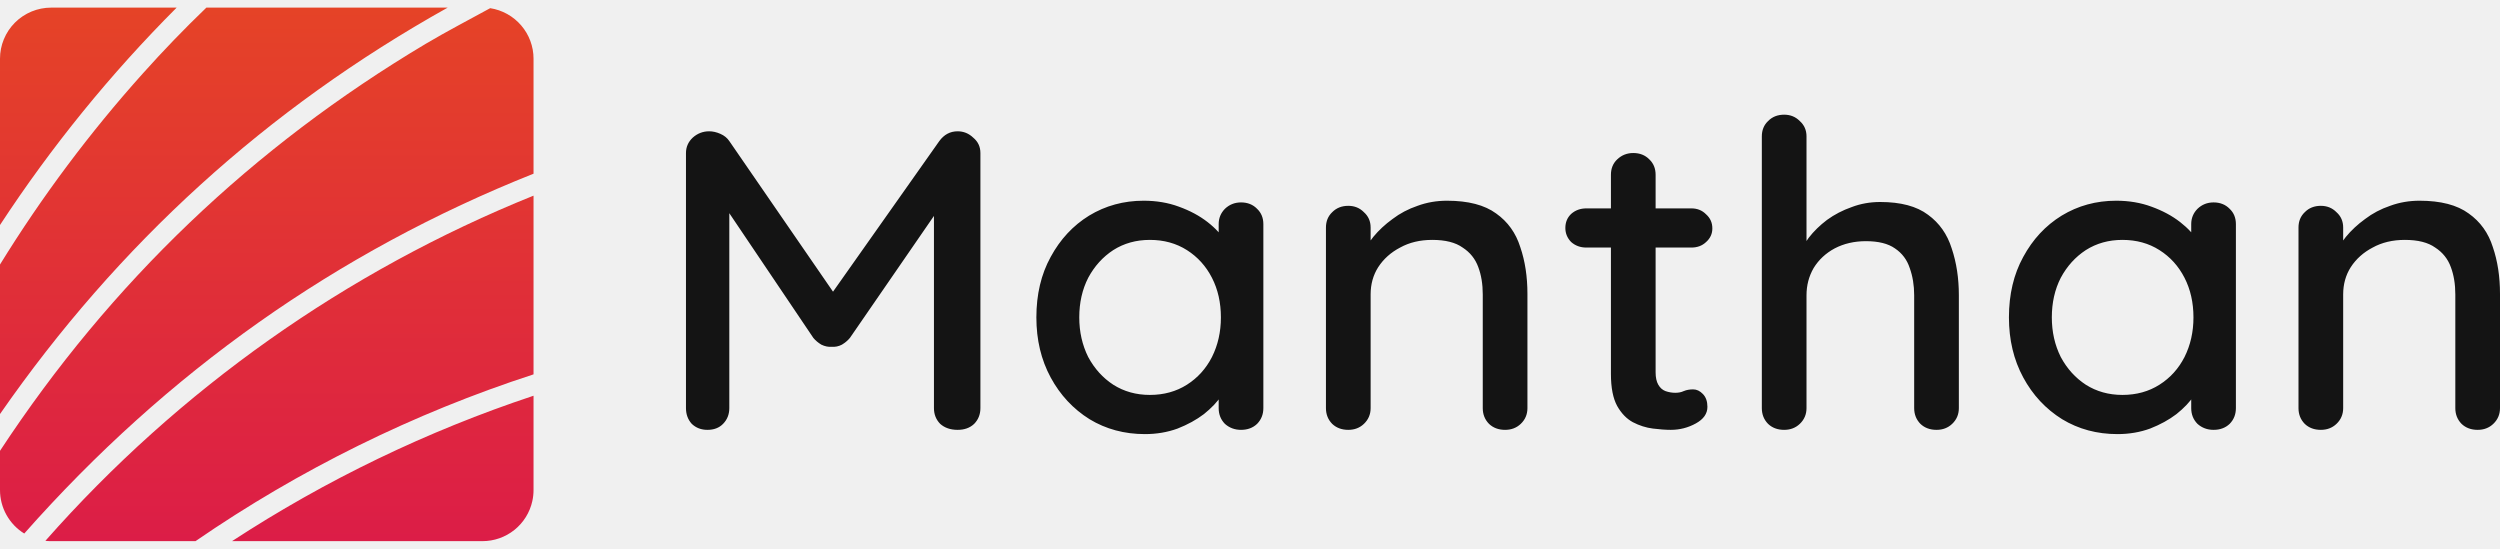
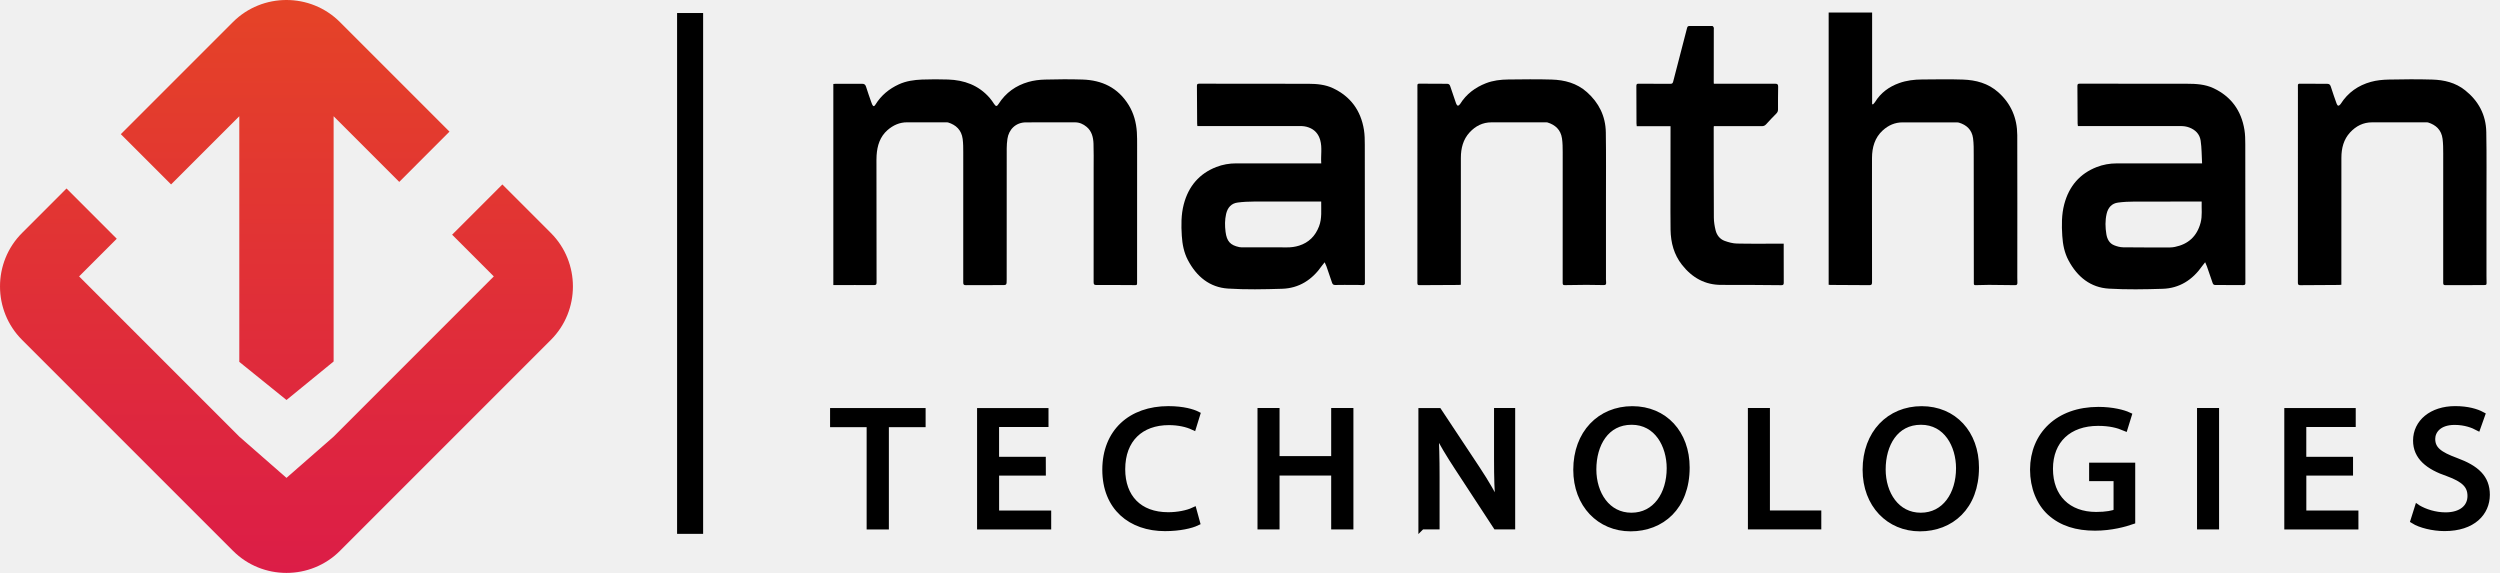
- <svg xmlns="http://www.w3.org/2000/svg" width="164" height="36" viewBox="0 0 164 36" fill="none">
-   <g clip-path="url(#clip0_60_89)">
-     <path d="M11.589 0.5C7.248 4.847 3.365 9.625 2.86613e-06 14.761V3.854C-0.001 3.414 0.086 2.978 0.254 2.572C0.422 2.165 0.669 1.795 0.98 1.484C1.292 1.172 1.662 0.925 2.069 0.756C2.476 0.588 2.913 0.5 3.354 0.5H11.589ZM0 27.161V17.353C2.74 12.909 5.873 8.719 9.36 4.831C10.7 3.333 12.093 1.889 13.538 0.5H29.368C17.491 7.136 7.746 16.011 0 27.161ZM35 3.854V11.394C22.095 16.535 10.959 24.404 1.591 35C1.104 34.699 0.702 34.278 0.424 33.779C0.145 33.279 -0 32.717 1.19291e-06 32.146V29.575C7.247 18.546 16.565 9.641 27.955 2.858C29.331 2.043 30.753 1.306 32.157 0.536C32.949 0.66 33.672 1.062 34.193 1.671C34.715 2.279 35.001 3.054 35 3.854ZM35 12.836V24.558C27.118 27.119 19.649 30.805 12.824 35.5H3.352C3.226 35.5 3.101 35.493 2.976 35.479C11.737 25.546 22.702 17.792 34.998 12.836H35ZM15.219 35.5C21.373 31.483 28.022 28.276 35 25.96V32.146C35 32.389 34.974 32.632 34.921 32.87C34.758 33.615 34.344 34.283 33.748 34.761C33.153 35.239 32.41 35.5 31.646 35.499L15.219 35.5Z" fill="url(#paint0_linear_60_89)" />
-     <path d="M158.724 13.167C160.112 13.167 161.186 13.446 161.948 14.005C162.71 14.545 163.238 15.281 163.531 16.212C163.844 17.125 164 18.149 164 19.285V26.773C164 27.182 163.853 27.527 163.56 27.806C163.287 28.067 162.945 28.198 162.535 28.198C162.105 28.198 161.753 28.067 161.479 27.806C161.206 27.527 161.069 27.182 161.069 26.773V19.313C161.069 18.643 160.971 18.047 160.776 17.525C160.581 16.985 160.239 16.557 159.75 16.24C159.281 15.905 158.617 15.737 157.757 15.737C156.956 15.737 156.253 15.905 155.647 16.24C155.041 16.557 154.562 16.985 154.211 17.525C153.878 18.047 153.712 18.643 153.712 19.313V26.773C153.712 27.182 153.566 27.527 153.273 27.806C152.999 28.067 152.657 28.198 152.247 28.198C151.817 28.198 151.465 28.067 151.192 27.806C150.918 27.527 150.781 27.182 150.781 26.773V14.927C150.781 14.517 150.918 14.182 151.192 13.921C151.465 13.642 151.817 13.502 152.247 13.502C152.657 13.502 152.999 13.642 153.273 13.921C153.566 14.182 153.712 14.517 153.712 14.927V16.491L153.185 16.771C153.322 16.361 153.556 15.951 153.888 15.541C154.24 15.113 154.66 14.722 155.149 14.368C155.637 13.996 156.184 13.707 156.79 13.502C157.396 13.278 158.04 13.167 158.724 13.167ZM145.21 13.278C145.64 13.278 145.991 13.418 146.265 13.698C146.539 13.958 146.675 14.294 146.675 14.703V26.773C146.675 27.182 146.539 27.527 146.265 27.806C145.991 28.067 145.64 28.198 145.21 28.198C144.8 28.198 144.448 28.067 144.155 27.806C143.881 27.527 143.744 27.182 143.744 26.773V24.761L144.36 24.845C144.36 25.18 144.213 25.553 143.92 25.962C143.647 26.372 143.266 26.773 142.777 27.164C142.289 27.536 141.712 27.853 141.048 28.114C140.384 28.356 139.67 28.477 138.908 28.477C137.56 28.477 136.349 28.151 135.274 27.499C134.199 26.828 133.349 25.916 132.724 24.761C132.099 23.606 131.786 22.293 131.786 20.822C131.786 19.313 132.099 17.991 132.724 16.855C133.349 15.7 134.189 14.796 135.245 14.145C136.319 13.493 137.511 13.167 138.82 13.167C139.661 13.167 140.432 13.297 141.136 13.558C141.859 13.819 142.484 14.154 143.012 14.564C143.539 14.973 143.94 15.411 144.213 15.877C144.507 16.324 144.653 16.752 144.653 17.162L143.744 17.246V14.703C143.744 14.312 143.881 13.977 144.155 13.698C144.448 13.418 144.8 13.278 145.21 13.278ZM139.231 25.907C140.149 25.907 140.96 25.683 141.663 25.236C142.367 24.789 142.914 24.184 143.305 23.42C143.696 22.638 143.891 21.772 143.891 20.822C143.891 19.853 143.696 18.987 143.305 18.224C142.914 17.46 142.367 16.855 141.663 16.408C140.96 15.96 140.149 15.737 139.231 15.737C138.332 15.737 137.531 15.96 136.827 16.408C136.144 16.855 135.596 17.46 135.186 18.224C134.795 18.987 134.6 19.853 134.6 20.822C134.6 21.772 134.795 22.638 135.186 23.42C135.596 24.184 136.144 24.789 136.827 25.236C137.531 25.683 138.332 25.907 139.231 25.907ZM123.343 13.251C124.691 13.251 125.736 13.53 126.479 14.089C127.221 14.629 127.739 15.364 128.032 16.296C128.345 17.227 128.501 18.252 128.501 19.369V26.773C128.501 27.182 128.355 27.527 128.062 27.806C127.788 28.067 127.446 28.198 127.036 28.198C126.606 28.198 126.254 28.067 125.98 27.806C125.707 27.527 125.57 27.182 125.57 26.773V19.369C125.57 18.717 125.472 18.121 125.277 17.581C125.101 17.041 124.779 16.612 124.31 16.296C123.86 15.979 123.225 15.821 122.405 15.821C121.643 15.821 120.959 15.979 120.353 16.296C119.767 16.612 119.308 17.041 118.976 17.581C118.663 18.121 118.507 18.717 118.507 19.369V26.773C118.507 27.182 118.36 27.527 118.067 27.806C117.793 28.067 117.451 28.198 117.041 28.198C116.611 28.198 116.259 28.067 115.986 27.806C115.712 27.527 115.576 27.182 115.576 26.773V8.948C115.576 8.538 115.712 8.203 115.986 7.942C116.259 7.663 116.611 7.523 117.041 7.523C117.451 7.523 117.793 7.663 118.067 7.942C118.36 8.203 118.507 8.538 118.507 8.948V16.575L117.979 16.855C118.116 16.445 118.34 16.026 118.653 15.597C118.985 15.169 119.386 14.778 119.855 14.424C120.343 14.07 120.881 13.791 121.467 13.586C122.053 13.362 122.678 13.251 123.343 13.251ZM104.065 13.67H110.952C111.343 13.67 111.666 13.8 111.92 14.061C112.193 14.303 112.33 14.61 112.33 14.983C112.33 15.337 112.193 15.635 111.92 15.877C111.666 16.119 111.343 16.24 110.952 16.24H104.065C103.674 16.24 103.342 16.119 103.068 15.877C102.814 15.616 102.687 15.309 102.687 14.955C102.687 14.582 102.814 14.275 103.068 14.033C103.342 13.791 103.674 13.67 104.065 13.67ZM107.142 10.038C107.572 10.038 107.924 10.177 108.197 10.457C108.471 10.717 108.608 11.053 108.608 11.463V24.426C108.608 24.761 108.666 25.031 108.783 25.236C108.901 25.441 109.057 25.581 109.252 25.655C109.467 25.73 109.682 25.767 109.897 25.767C110.112 25.767 110.298 25.73 110.454 25.655C110.63 25.581 110.835 25.543 111.07 25.543C111.304 25.543 111.519 25.646 111.714 25.851C111.91 26.055 112.007 26.335 112.007 26.689C112.007 27.136 111.754 27.499 111.245 27.778C110.737 28.058 110.19 28.198 109.604 28.198C109.272 28.198 108.881 28.169 108.432 28.114C107.982 28.058 107.543 27.918 107.113 27.695C106.702 27.471 106.361 27.117 106.087 26.633C105.813 26.13 105.677 25.432 105.677 24.538V11.463C105.677 11.053 105.813 10.717 106.087 10.457C106.38 10.177 106.732 10.038 107.142 10.038ZM94.925 13.167C96.312 13.167 97.387 13.446 98.149 14.005C98.911 14.545 99.438 15.281 99.731 16.212C100.044 17.125 100.2 18.149 100.2 19.285V26.773C100.2 27.182 100.054 27.527 99.761 27.806C99.487 28.067 99.145 28.198 98.735 28.198C98.305 28.198 97.953 28.067 97.68 27.806C97.406 27.527 97.269 27.182 97.269 26.773V19.313C97.269 18.643 97.172 18.047 96.976 17.525C96.781 16.985 96.439 16.557 95.95 16.24C95.481 15.905 94.817 15.737 93.957 15.737C93.156 15.737 92.453 15.905 91.847 16.24C91.241 16.557 90.763 16.985 90.411 17.525C90.079 18.047 89.913 18.643 89.913 19.313V26.773C89.913 27.182 89.766 27.527 89.473 27.806C89.2 28.067 88.858 28.198 88.447 28.198C88.017 28.198 87.666 28.067 87.392 27.806C87.118 27.527 86.982 27.182 86.982 26.773V14.927C86.982 14.517 87.118 14.182 87.392 13.921C87.666 13.642 88.017 13.502 88.447 13.502C88.858 13.502 89.2 13.642 89.473 13.921C89.766 14.182 89.913 14.517 89.913 14.927V16.491L89.385 16.771C89.522 16.361 89.756 15.951 90.088 15.541C90.44 15.113 90.86 14.722 91.349 14.368C91.837 13.996 92.385 13.707 92.99 13.502C93.596 13.278 94.241 13.167 94.925 13.167ZM81.41 13.278C81.84 13.278 82.192 13.418 82.465 13.698C82.739 13.958 82.876 14.294 82.876 14.703V26.773C82.876 27.182 82.739 27.527 82.465 27.806C82.192 28.067 81.84 28.198 81.41 28.198C81 28.198 80.648 28.067 80.355 27.806C80.082 27.527 79.945 27.182 79.945 26.773V24.761L80.56 24.845C80.56 25.18 80.414 25.553 80.121 25.962C79.847 26.372 79.466 26.773 78.978 27.164C78.489 27.536 77.913 27.853 77.248 28.114C76.584 28.356 75.871 28.477 75.109 28.477C73.76 28.477 72.549 28.151 71.474 27.499C70.4 26.828 69.55 25.916 68.924 24.761C68.299 23.606 67.986 22.293 67.986 20.822C67.986 19.313 68.299 17.991 68.924 16.855C69.55 15.7 70.39 14.796 71.445 14.145C72.52 13.493 73.712 13.167 75.021 13.167C75.861 13.167 76.633 13.297 77.336 13.558C78.059 13.819 78.684 14.154 79.212 14.564C79.74 14.973 80.14 15.411 80.414 15.877C80.707 16.324 80.853 16.752 80.853 17.162L79.945 17.246V14.703C79.945 14.312 80.082 13.977 80.355 13.698C80.648 13.418 81 13.278 81.41 13.278ZM75.431 25.907C76.349 25.907 77.16 25.683 77.864 25.236C78.567 24.789 79.114 24.184 79.505 23.42C79.896 22.638 80.091 21.772 80.091 20.822C80.091 19.853 79.896 18.987 79.505 18.224C79.114 17.46 78.567 16.855 77.864 16.408C77.16 15.96 76.349 15.737 75.431 15.737C74.532 15.737 73.731 15.96 73.028 16.408C72.344 16.855 71.797 17.46 71.386 18.224C70.996 18.987 70.8 19.853 70.8 20.822C70.8 21.772 70.996 22.638 71.386 23.42C71.797 24.184 72.344 24.789 73.028 25.236C73.731 25.683 74.532 25.907 75.431 25.907ZM46.524 8.613C46.759 8.613 47.003 8.669 47.257 8.78C47.511 8.892 47.706 9.05 47.843 9.255L55.288 20.067L54.027 20.012L61.618 9.255C61.931 8.827 62.332 8.613 62.82 8.613C63.211 8.613 63.553 8.752 63.846 9.032C64.159 9.293 64.315 9.628 64.315 10.038V26.773C64.315 27.182 64.178 27.527 63.905 27.806C63.631 28.067 63.27 28.198 62.82 28.198C62.351 28.198 61.97 28.067 61.677 27.806C61.404 27.527 61.267 27.182 61.267 26.773V12.608L62.205 12.803L55.757 22.163C55.62 22.331 55.444 22.48 55.229 22.61C55.014 22.722 54.789 22.768 54.555 22.75C54.34 22.768 54.115 22.722 53.881 22.61C53.666 22.48 53.49 22.331 53.353 22.163L47.14 12.943L47.843 11.826V26.773C47.843 27.182 47.706 27.527 47.433 27.806C47.179 28.067 46.837 28.198 46.407 28.198C45.996 28.198 45.655 28.067 45.381 27.806C45.127 27.527 45 27.182 45 26.773V10.038C45 9.646 45.147 9.311 45.44 9.032C45.752 8.752 46.114 8.613 46.524 8.613Z" fill="#141414" />
+ <svg xmlns="http://www.w3.org/2000/svg" width="192" height="44" viewBox="0 0 192 44" fill="none">
+   <g clip-path="url(#clip0_1790_6)">
+     <path d="M66.808 32.557H64V31.588H70.837V32.557H68.015V40.413H66.808V32.557Z" fill="black" stroke="black" stroke-width="0.5" stroke-miterlimit="10" />
+     <path d="M80.071 36.275H76.482V39.458H80.482V40.413H75.289V31.588H80.275V32.543H76.479V35.333H80.068L80.071 36.275Z" fill="black" stroke="black" stroke-width="0.5" stroke-miterlimit="10" />
+     <path d="M91.909 40.123C91.471 40.332 90.594 40.541 89.47 40.541C86.866 40.541 84.907 38.969 84.907 36.077C84.907 33.184 86.866 31.441 89.728 31.441C90.878 31.441 91.605 31.677 91.92 31.835L91.633 32.766C91.182 32.557 90.537 32.399 89.77 32.399C87.607 32.399 86.167 33.721 86.167 36.038C86.167 38.199 87.468 39.588 89.716 39.588C90.444 39.588 91.182 39.444 91.662 39.222L91.909 40.123Z" fill="black" stroke="black" stroke-width="0.5" stroke-miterlimit="10" />
+     <path d="M98.019 31.585V35.279H102.485V31.585H103.692V40.41H102.485V36.272H98.019V40.41H96.826V31.585H98.019Z" fill="black" stroke="black" stroke-width="0.5" stroke-miterlimit="10" />
+     <path d="M109.183 40.413V31.588H110.484L113.442 36.052C114.126 37.086 114.66 38.017 115.1 38.92L115.128 38.907C115.018 37.729 114.992 36.654 114.992 35.279V31.585H116.116V40.41H114.91L111.98 35.932C111.335 34.95 110.719 33.943 110.253 32.985L110.213 32.999C110.282 34.111 110.31 35.173 110.31 36.638V40.41H109.186L109.183 40.413Z" fill="black" stroke="black" stroke-width="0.5" stroke-miterlimit="10" />
+     <path d="M129.516 35.908C129.516 38.945 127.585 40.557 125.229 40.557C122.872 40.557 121.077 38.75 121.077 36.079C121.077 33.279 122.9 31.444 125.365 31.444C127.83 31.444 129.516 33.29 129.516 35.908ZM122.35 36.052C122.35 37.938 123.417 39.626 125.294 39.626C127.171 39.626 128.252 37.963 128.252 35.96C128.252 34.204 127.293 32.372 125.308 32.372C123.324 32.372 122.35 34.115 122.35 36.052Z" fill="black" stroke="black" stroke-width="0.5" stroke-miterlimit="10" />
+     <path d="M134.487 31.585H135.68V39.455H139.626V40.41H134.49L134.487 31.585Z" fill="black" stroke="black" stroke-width="0.5" stroke-miterlimit="10" />
+     <path d="M151.736 35.908C151.736 38.945 149.806 40.557 147.449 40.557C145.093 40.557 143.298 38.75 143.298 36.079C143.298 33.279 145.121 31.444 147.585 31.444C150.049 31.444 151.736 33.29 151.736 35.908ZM144.569 36.052C144.569 37.938 145.637 39.626 147.514 39.626C149.391 39.626 150.473 37.963 150.473 35.96C150.473 34.204 149.514 32.372 147.529 32.372C145.543 32.372 144.569 34.115 144.569 36.052Z" fill="black" stroke="black" stroke-width="0.5" stroke-miterlimit="10" />
+     <path d="M163.735 40.02C163.202 40.205 162.145 40.506 160.899 40.506C159.502 40.506 158.352 40.164 157.446 39.342C156.651 38.609 156.157 37.431 156.157 36.055C156.171 33.423 158.062 31.499 161.157 31.499C162.224 31.499 163.063 31.721 163.46 31.906L163.173 32.837C162.679 32.628 162.062 32.457 161.131 32.457C158.886 32.457 157.418 33.792 157.418 36.007C157.418 38.221 158.829 39.567 160.981 39.567C161.762 39.567 162.296 39.461 162.571 39.331V36.699H160.694V35.781H163.735V40.02Z" fill="black" stroke="black" stroke-width="0.5" stroke-miterlimit="10" />
+     <path d="M170.175 31.585V40.41H168.982V31.585H170.175Z" fill="black" stroke="black" stroke-width="0.5" stroke-miterlimit="10" />
+     <path d="M180.463 36.275H176.876V39.458H180.877V40.413H175.684V31.588H180.67V32.543H176.873V35.333H180.463V36.275Z" fill="black" stroke="black" stroke-width="0.5" stroke-miterlimit="10" />
+     <path d="M185.683 39.023C186.217 39.338 186.998 39.599 187.822 39.599C189.039 39.599 189.752 38.983 189.752 38.093C189.752 37.268 189.258 36.795 188.012 36.337C186.504 35.827 185.573 35.08 185.573 33.835C185.573 32.459 186.764 31.439 188.559 31.439C189.505 31.439 190.189 31.647 190.601 31.87L190.271 32.801C189.97 32.643 189.355 32.383 188.517 32.383C187.256 32.383 186.776 33.102 186.776 33.705C186.776 34.529 187.338 34.937 188.613 35.406C190.175 35.981 190.97 36.703 190.97 37.998C190.97 39.36 189.917 40.538 187.736 40.538C186.844 40.538 185.873 40.288 185.379 39.976L185.68 39.021L185.683 39.023Z" fill="black" stroke="black" stroke-width="0.5" stroke-miterlimit="10" />
+     <path d="M54 1H52V41H54V1Z" fill="black" />
+     <path d="M25.622 27.762L22.003 30.719L18.378 27.792V8.927L13.139 14.164L9.279 10.304L17.889 1.694C20.15 -0.565 23.847 -0.565 26.106 1.694L34.52 10.109L30.662 13.97L25.622 8.927V27.762ZM42.306 26.106L26.108 42.305C23.852 44.565 20.152 44.565 17.896 42.305L1.696 26.104C-0.565 23.846 -0.565 20.148 1.696 17.89L5.109 14.475L8.967 18.335L6.075 21.228L18.378 33.532L22.001 36.701L25.621 33.534L37.924 21.228L34.723 18.024L38.581 14.166L42.306 17.892C44.565 20.15 44.565 23.846 42.306 26.106Z" fill="url(#paint0_linear_1790_6)" />
+     <path d="M64 21.899V6.45C64.052 6.446 64.101 6.437 64.151 6.437C64.836 6.437 65.519 6.44 66.204 6.434C66.368 6.434 66.459 6.485 66.513 6.662C66.632 7.059 66.778 7.447 66.912 7.84C66.934 7.902 66.955 7.964 66.982 8.021C67.063 8.188 67.134 8.195 67.232 8.037C67.675 7.318 68.29 6.82 69.026 6.48C69.594 6.218 70.201 6.136 70.81 6.11C71.476 6.083 72.146 6.086 72.812 6.107C74.042 6.149 75.146 6.535 76.006 7.517C76.132 7.661 76.24 7.824 76.347 7.984C76.482 8.185 76.559 8.191 76.685 7.991C77.243 7.112 78.029 6.565 78.98 6.293C79.39 6.175 79.826 6.123 80.253 6.112C81.214 6.086 82.177 6.078 83.138 6.109C84.617 6.156 85.856 6.718 86.689 8.077C87.075 8.708 87.262 9.41 87.311 10.153C87.332 10.491 87.331 10.832 87.331 11.172C87.331 14.64 87.328 18.108 87.328 21.577C87.328 21.933 87.354 21.897 87.016 21.896C86.076 21.891 85.137 21.883 84.198 21.889C84.03 21.889 83.99 21.837 83.99 21.67C83.994 18.72 83.993 15.772 83.992 12.823C83.992 12.226 84.003 11.629 83.981 11.033C83.963 10.539 83.845 10.07 83.454 9.744C83.193 9.526 82.899 9.394 82.551 9.395C81.301 9.402 80.05 9.399 78.8 9.398C77.981 9.398 77.468 9.973 77.37 10.667C77.336 10.907 77.316 11.153 77.316 11.397C77.312 14.751 77.313 18.107 77.313 21.461C77.313 21.909 77.315 21.897 76.896 21.894C75.991 21.889 75.086 21.891 74.181 21.901C74.013 21.903 73.975 21.851 73.977 21.68C73.982 18.36 73.982 15.042 73.978 11.722C73.978 11.371 73.978 11.017 73.933 10.67C73.842 9.983 73.422 9.594 72.814 9.405C72.76 9.389 72.701 9.398 72.645 9.397C71.656 9.397 70.665 9.402 69.675 9.394C69.094 9.389 68.595 9.613 68.16 9.993C67.588 10.494 67.369 11.181 67.322 11.938C67.308 12.165 67.312 12.392 67.312 12.618C67.312 15.638 67.315 18.66 67.32 21.68C67.32 21.835 67.294 21.896 67.126 21.894C66.142 21.886 65.158 21.893 64.173 21.894C64.122 21.894 64.072 21.894 64 21.894V21.899Z" fill="black" />
+     <path d="M91.958 9.684C91.952 9.614 91.941 9.555 91.941 9.497C91.935 8.537 91.933 7.576 91.924 6.614C91.924 6.486 91.942 6.427 92.09 6.427C94.89 6.433 97.691 6.427 100.491 6.435C101.135 6.438 101.78 6.492 102.381 6.777C103.706 7.405 104.513 8.469 104.753 9.985C104.811 10.353 104.815 10.733 104.816 11.109C104.822 14.607 104.822 18.105 104.825 21.602C104.825 21.632 104.822 21.662 104.825 21.691C104.842 21.845 104.787 21.907 104.634 21.897C104.398 21.881 104.16 21.883 103.922 21.881C103.464 21.881 103.006 21.877 102.548 21.887C102.412 21.89 102.343 21.841 102.299 21.707C102.161 21.285 102.014 20.866 101.869 20.447C101.836 20.355 101.79 20.268 101.734 20.143C101.647 20.251 101.582 20.323 101.528 20.402C100.769 21.501 99.753 22.139 98.463 22.178C97.079 22.22 95.689 22.251 94.308 22.162C92.915 22.071 91.899 21.252 91.227 19.97C90.927 19.397 90.803 18.766 90.763 18.118C90.711 17.3 90.705 16.479 90.915 15.683C91.282 14.289 92.117 13.331 93.406 12.828C93.9 12.635 94.418 12.546 94.948 12.547C97.047 12.549 99.147 12.547 101.245 12.547H101.472C101.427 11.944 101.557 11.346 101.393 10.762C101.258 10.285 100.973 9.961 100.519 9.791C100.302 9.709 100.087 9.68 99.859 9.68C97.295 9.683 94.734 9.682 92.17 9.682C92.104 9.682 92.036 9.682 91.958 9.682V9.684ZM101.466 15.477C101.275 15.477 101.105 15.477 100.936 15.477C99.387 15.477 97.836 15.472 96.287 15.48C95.877 15.482 95.462 15.501 95.054 15.555C94.57 15.616 94.28 15.935 94.165 16.433C94.061 16.887 94.065 17.346 94.123 17.803C94.217 18.54 94.489 18.832 95.178 18.978C95.276 18.998 95.38 18.995 95.481 18.995C96.596 18.995 97.71 18.988 98.824 18.999C99.151 19.002 99.465 18.962 99.776 18.863C100.511 18.628 101.015 18.134 101.303 17.381C101.538 16.766 101.457 16.125 101.468 15.475L101.466 15.477Z" fill="black" />
+     <path d="M169.356 20.14C169.26 20.261 169.192 20.339 169.134 20.423C168.38 21.506 167.371 22.139 166.095 22.18C164.717 22.223 163.334 22.249 161.958 22.167C160.564 22.083 159.543 21.277 158.862 19.999C158.551 19.416 158.423 18.777 158.383 18.116C158.331 17.298 158.325 16.477 158.536 15.68C158.906 14.286 159.742 13.33 161.031 12.829C161.521 12.639 162.033 12.549 162.558 12.549C164.661 12.549 166.767 12.549 168.87 12.549H169.12C169.086 11.952 169.095 11.366 169.009 10.795C168.933 10.293 168.601 9.967 168.135 9.791C167.916 9.709 167.702 9.682 167.473 9.682C164.917 9.685 162.359 9.683 159.803 9.683C159.735 9.683 159.668 9.683 159.583 9.683C159.574 9.614 159.561 9.552 159.561 9.49C159.555 8.53 159.553 7.569 159.545 6.607C159.545 6.472 159.576 6.426 159.716 6.426C162.465 6.432 165.214 6.426 167.964 6.432C168.66 6.433 169.358 6.47 170.007 6.779C171.325 7.404 172.129 8.465 172.373 9.973C172.43 10.329 172.438 10.697 172.438 11.06C172.443 14.57 172.443 18.08 172.445 21.589C172.445 21.631 172.441 21.673 172.445 21.715C172.46 21.857 172.397 21.897 172.267 21.896C171.554 21.887 170.841 21.886 170.129 21.887C170.009 21.887 169.96 21.825 169.925 21.719C169.784 21.298 169.638 20.878 169.491 20.459C169.459 20.366 169.415 20.277 169.356 20.138V20.14ZM169.089 15.479C168.908 15.479 168.747 15.479 168.584 15.479C167.027 15.479 165.473 15.474 163.917 15.482C163.499 15.484 163.081 15.503 162.668 15.558C162.191 15.62 161.9 15.934 161.788 16.425C161.67 16.943 161.684 17.469 161.769 17.989C161.832 18.372 162.008 18.696 162.369 18.838C162.586 18.925 162.827 18.99 163.056 18.993C164.26 19.009 165.466 19.004 166.67 19.003C166.794 19.003 166.919 18.985 167.04 18.961C168.044 18.755 168.724 18.165 169.006 17.106C169.148 16.573 169.069 16.03 169.088 15.48L169.089 15.479Z" fill="black" />
+     <path d="M140.441 21.868V0.96H143.779V7.995C143.801 8.004 143.821 8.012 143.843 8.02C143.893 7.963 143.953 7.915 143.993 7.851C144.442 7.117 145.087 6.657 145.856 6.381C146.423 6.178 147.012 6.107 147.606 6.104C148.653 6.098 149.701 6.074 150.746 6.111C151.743 6.146 152.689 6.386 153.482 7.098C154.442 7.961 154.922 9.064 154.926 10.379C154.938 13.888 154.929 17.398 154.929 20.908C154.929 21.17 154.925 21.433 154.936 21.695C154.943 21.851 154.896 21.903 154.745 21.9C154.078 21.886 153.411 21.88 152.744 21.878C152.404 21.878 152.065 21.887 151.726 21.9C151.622 21.904 151.59 21.871 151.59 21.759C151.59 18.477 151.588 15.196 151.582 11.914C151.582 11.48 151.588 11.041 151.53 10.613C151.44 9.957 151.022 9.588 150.436 9.415C150.367 9.395 150.29 9.401 150.217 9.401C148.849 9.401 147.479 9.404 146.11 9.399C145.53 9.398 145.03 9.623 144.6 10.01C143.984 10.567 143.772 11.319 143.77 12.141C143.762 14.171 143.77 16.2 143.77 18.229C143.77 19.381 143.766 20.533 143.772 21.685C143.772 21.863 143.718 21.903 143.559 21.9C142.564 21.888 141.568 21.887 140.573 21.883C140.535 21.883 140.496 21.875 140.441 21.87V21.868Z" fill="black" />
+     <path d="M179.815 21.869C179.75 21.875 179.694 21.884 179.64 21.884C178.65 21.89 177.661 21.89 176.67 21.902C176.51 21.904 176.476 21.854 176.477 21.691C176.481 16.803 176.48 11.914 176.48 7.026C176.48 6.876 176.483 6.728 176.478 6.578C176.474 6.473 176.507 6.427 176.613 6.428C177.32 6.435 178.028 6.44 178.734 6.437C178.893 6.437 178.96 6.507 179.009 6.66C179.146 7.095 179.297 7.525 179.451 7.955C179.474 8.021 179.535 8.119 179.577 8.117C179.638 8.117 179.718 8.053 179.758 7.992C180.322 7.099 181.122 6.553 182.086 6.287C182.524 6.166 182.99 6.121 183.445 6.111C184.565 6.087 185.686 6.077 186.805 6.111C187.706 6.14 188.577 6.339 189.322 6.934C190.333 7.74 190.923 8.803 190.947 10.146C190.98 11.967 190.959 13.787 190.961 15.608C190.961 17.47 190.961 19.332 190.961 21.194C190.961 21.325 190.963 21.456 190.967 21.587C190.977 21.892 190.978 21.894 190.697 21.894C189.736 21.894 188.774 21.894 187.813 21.9C187.685 21.9 187.636 21.869 187.638 21.72C187.642 18.407 187.643 15.094 187.639 11.781C187.639 11.407 187.636 11.028 187.589 10.658C187.5 9.977 187.079 9.595 186.478 9.406C186.425 9.39 186.367 9.396 186.31 9.396C184.929 9.396 183.55 9.396 182.169 9.396C181.504 9.396 180.951 9.673 180.493 10.164C179.992 10.702 179.82 11.382 179.819 12.112C179.814 15.288 179.816 18.463 179.816 21.639V21.868L179.815 21.869Z" fill="black" />
+     <path d="M112.195 21.869C112.131 21.875 112.082 21.884 112.032 21.884C111.03 21.89 110.03 21.892 109.028 21.9C108.917 21.9 108.855 21.89 108.855 21.738C108.86 16.801 108.858 11.866 108.858 6.929C108.858 6.81 108.862 6.69 108.857 6.571C108.851 6.461 108.894 6.425 108.997 6.425C109.709 6.432 110.422 6.437 111.135 6.435C111.272 6.435 111.336 6.497 111.379 6.627C111.523 7.066 111.671 7.504 111.825 7.939C111.849 8.009 111.908 8.106 111.961 8.114C112.014 8.123 112.1 8.047 112.138 7.986C112.62 7.211 113.304 6.715 114.111 6.396C114.661 6.18 115.243 6.111 115.826 6.105C116.94 6.094 118.056 6.075 119.169 6.11C120.156 6.14 121.094 6.38 121.878 7.077C122.786 7.887 123.308 8.911 123.327 10.168C123.354 11.934 123.336 13.701 123.338 15.468C123.338 17.378 123.338 19.289 123.338 21.198C123.338 21.36 123.332 21.522 123.35 21.681C123.369 21.854 123.308 21.898 123.153 21.894C122.712 21.881 122.271 21.877 121.829 21.877C121.28 21.878 120.732 21.887 120.183 21.898C120.066 21.901 120.012 21.877 120.013 21.731C120.017 18.383 120.019 15.034 120.015 11.686C120.015 11.335 120.011 10.98 119.962 10.635C119.865 9.962 119.443 9.591 118.85 9.405C118.797 9.389 118.737 9.396 118.681 9.396C117.301 9.396 115.921 9.396 114.54 9.396C113.877 9.396 113.323 9.673 112.866 10.167C112.367 10.707 112.196 11.386 112.195 12.117C112.191 15.292 112.192 18.468 112.192 21.643V21.866L112.195 21.869Z" fill="black" />
+     <path d="M131.621 6.433C131.733 6.433 131.828 6.433 131.923 6.433C133.394 6.433 134.864 6.436 136.335 6.43C136.502 6.43 136.564 6.475 136.562 6.659C136.549 7.244 136.551 7.828 136.551 8.413C136.551 8.54 136.51 8.632 136.419 8.723C136.151 8.988 135.893 9.266 135.639 9.545C135.545 9.647 135.447 9.69 135.311 9.689C134.147 9.685 132.98 9.686 131.816 9.686C131.755 9.686 131.693 9.686 131.623 9.686C131.619 9.734 131.613 9.767 131.613 9.801C131.615 12.106 131.612 14.408 131.624 16.713C131.626 17.037 131.68 17.366 131.756 17.68C131.851 18.069 132.093 18.369 132.456 18.5C132.756 18.608 133.078 18.697 133.392 18.704C134.512 18.729 135.632 18.713 136.752 18.713C136.818 18.713 136.886 18.713 136.988 18.713C136.988 18.893 136.988 19.057 136.988 19.221C136.988 20.051 136.987 20.881 136.992 21.71C136.992 21.857 136.952 21.903 136.808 21.902C135.275 21.889 133.742 21.873 132.209 21.88C130.953 21.886 129.962 21.336 129.175 20.336C128.564 19.56 128.316 18.644 128.299 17.65C128.29 17.185 128.29 16.72 128.29 16.253C128.292 14.146 128.294 12.039 128.297 9.932C128.297 9.856 128.297 9.781 128.297 9.69H125.701C125.695 9.608 125.682 9.539 125.682 9.472C125.68 8.511 125.68 7.55 125.673 6.588C125.673 6.434 125.75 6.43 125.856 6.43C126.665 6.433 127.474 6.43 128.284 6.437C128.417 6.437 128.466 6.398 128.501 6.261C128.853 4.888 129.216 3.516 129.568 2.143C129.596 2.029 129.652 1.997 129.746 1.997C130.334 1.996 130.923 1.993 131.511 1.999C131.548 1.999 131.597 2.066 131.616 2.114C131.634 2.16 131.621 2.219 131.62 2.274C131.619 3.623 131.617 4.971 131.615 6.32C131.615 6.349 131.619 6.378 131.623 6.434L131.621 6.433Z" fill="black" />
  </g>
  <defs>
-     <linearGradient id="paint0_linear_60_89" x1="17.501" y1="35.501" x2="17.501" y2="0.5" gradientUnits="userSpaceOnUse">
+     <linearGradient id="paint0_linear_1790_6" x1="22.001" y1="44.001" x2="22.001" y2="0" gradientUnits="userSpaceOnUse">
      <stop stop-color="#DC1D47" />
      <stop offset="1" stop-color="#E54327" />
    </linearGradient>
-     <clipPath id="clip0_60_89">
-       <rect width="164" height="36" fill="white" />
+     <clipPath id="clip0_1790_6">
+       <rect width="192" height="44" fill="white" />
    </clipPath>
  </defs>
</svg>
